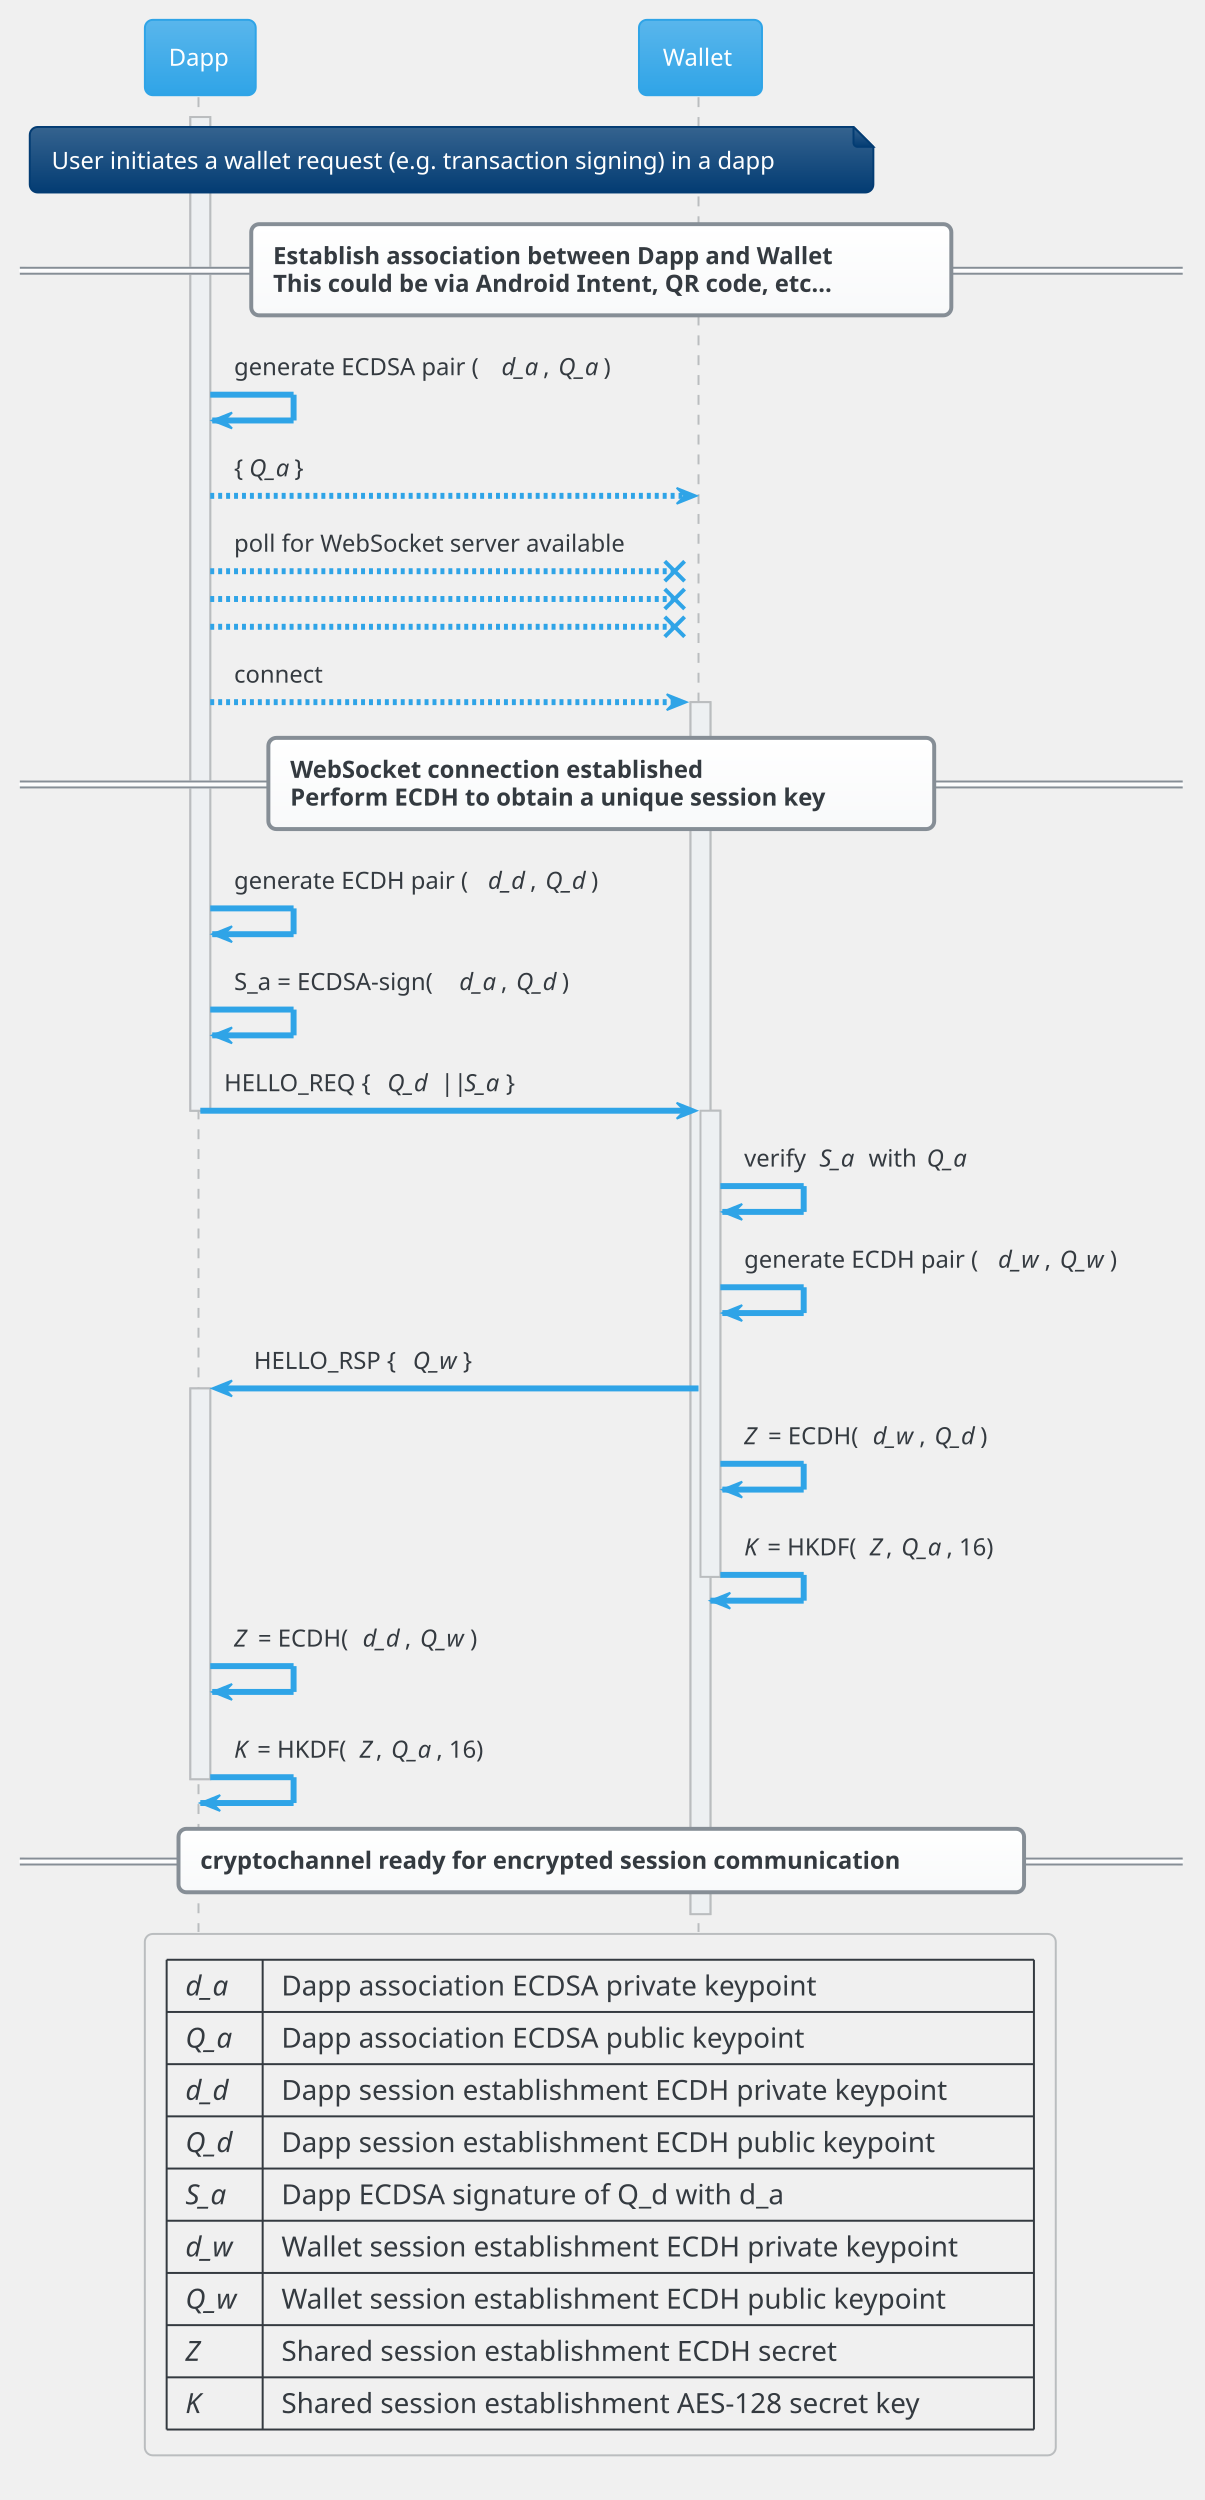
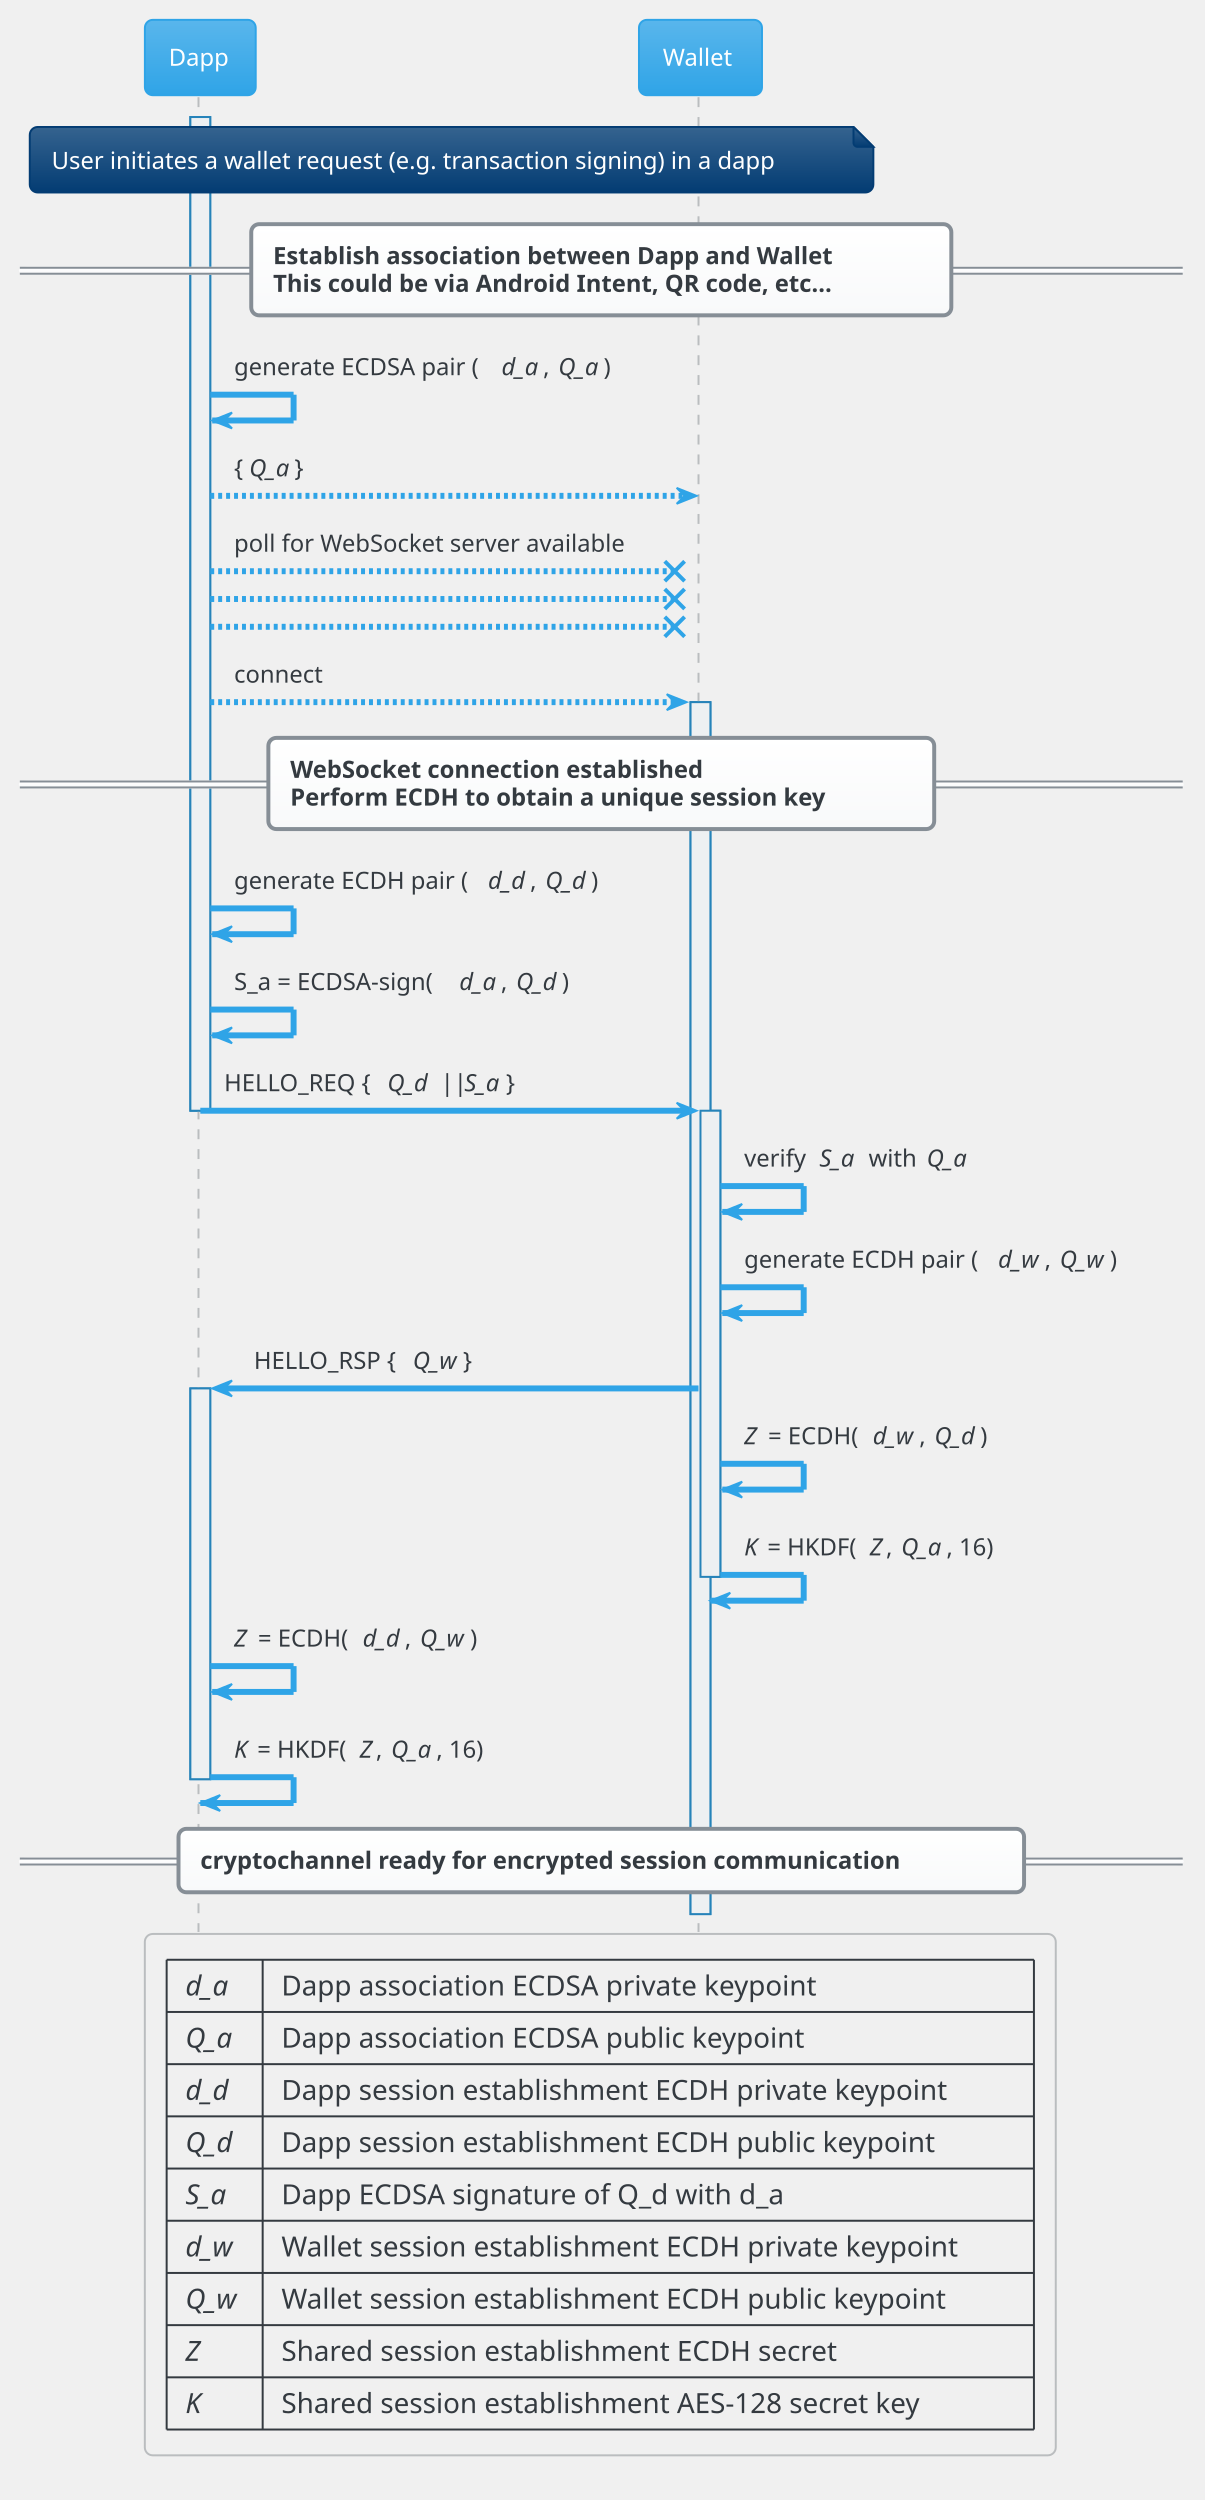
<svg xmlns="http://www.w3.org/2000/svg" contentStyleType="text/css" data-diagram-type="SEQUENCE" height="1312.5px" preserveAspectRatio="none" style="width:632px;height:1312px;background:#FFFFFF;" version="1.1" viewBox="0 0 632 1312" width="632.292px" zoomAndPan="magnify">
  <defs>
-     <linearGradient id="g31kne3m4ygio0" x1="50%" x2="50%" y1="0%" y2="100%">
+     <linearGradient id="g1limux64tbgt20" x1="50%" x2="50%" y1="0%" y2="100%">
      <stop offset="0%" stop-color="#59B6EC" />
      <stop offset="100%" stop-color="#2FA4E7" />
    </linearGradient>
-     <linearGradient id="g31kne3m4ygio1" x1="50%" x2="50%" y1="0%" y2="100%">
+     <linearGradient id="g1limux64tbgt21" x1="50%" x2="50%" y1="0%" y2="100%">
      <stop offset="0%" stop-color="#35638F" />
      <stop offset="100%" stop-color="#033C73" />
    </linearGradient>
-     <linearGradient id="g31kne3m4ygio2" x1="50%" x2="50%" y1="0%" y2="100%">
+     <linearGradient id="g1limux64tbgt22" x1="50%" x2="50%" y1="0%" y2="100%">
      <stop offset="0%" stop-color="#FFFFFF" />
      <stop offset="100%" stop-color="#F8F9FA" />
    </linearGradient>
  </defs>
  <g>
    <g>
-       <rect fill="#EDF0F2" height="521.484" style="stroke:#BABDBF;stroke-width:1.042;" width="10.417" x="99.91" y="61.426" />
-     </g>
-     <g>
-       <rect fill="#EDF0F2" height="205.078" style="stroke:#BABDBF;stroke-width:1.042;" width="10.417" x="99.91" y="728.646" />
-     </g>
-     <g>
-       <rect fill="#EDF0F2" height="636.035" style="stroke:#BABDBF;stroke-width:1.042;" width="10.417" x="362.404" y="368.49" />
-     </g>
-     <g>
-       <rect fill="#EDF0F2" height="244.629" style="stroke:#BABDBF;stroke-width:1.042;" width="10.417" x="367.613" y="582.91" />
+       <rect fill="#EDF0F2" height="521.484" style="stroke:#2683B9;stroke-width:1.042;" width="10.417" x="99.91" y="61.426" />
+     </g>
+     <g>
+       <rect fill="#EDF0F2" height="205.078" style="stroke:#2683B9;stroke-width:1.042;" width="10.417" x="99.91" y="728.646" />
+     </g>
+     <g>
+       <rect fill="#EDF0F2" height="636.035" style="stroke:#2683B9;stroke-width:1.042;" width="10.417" x="362.404" y="368.49" />
+     </g>
+     <g>
+       <rect fill="#EDF0F2" height="244.629" style="stroke:#2683B9;stroke-width:1.042;" width="10.417" x="367.613" y="582.91" />
    </g>
    <g>
      <rect fill="#000000" fill-opacity="0" height="962.891" width="8.333" x="100.952" y="51.009" />
      <line style="stroke:#BABDBF;stroke-width:1.042;stroke-dasharray:5.208,5.208;" x1="104.167" x2="104.167" y1="51.009" y2="1013.9" />
    </g>
    <g>
      <rect fill="#000000" fill-opacity="0" height="962.891" width="8.333" x="363.446" y="51.009" />
      <line style="stroke:#BABDBF;stroke-width:1.042;stroke-dasharray:5.208,5.208;" x1="366.584" x2="366.584" y1="51.009" y2="1013.9" />
    </g>
    <g class="participant participant-head" data-participant="Dapp">
-       <rect fill="url(#g31kne3m4ygio0)" height="39.551" rx="4.167" ry="4.167" style="stroke:#2FA4E7;stroke-width:1.042;" width="58.154" x="76.042" y="10.417" />
-       <text fill="#FFFFFF" font-family="Verdana" font-size="12.5" lengthAdjust="spacing" textLength="33.154" x="88.542" y="34.519">Dapp</text>
+       <rect fill="url(#g1limux64tbgt20)" height="39.551" rx="4.167" ry="4.167" style="stroke:#2FA4E7;stroke-width:1.042;" width="58.154" x="76.042" y="10.417" />
+       <text fill="#FFFFFF" font-family="'Verdana'" font-size="12.5" lengthAdjust="spacing" textLength="33.154" x="88.542" y="34.519">Dapp</text>
    </g>
    <g class="participant participant-head" data-participant="Wallet">
-       <rect fill="url(#g31kne3m4ygio0)" height="39.551" rx="4.167" ry="4.167" style="stroke:#2FA4E7;stroke-width:1.042;" width="64.557" x="335.334" y="10.417" />
-       <text fill="#FFFFFF" font-family="Verdana" font-size="12.5" lengthAdjust="spacing" textLength="39.557" x="347.834" y="34.519">Wallet</text>
-     </g>
-     <g>
-       <rect fill="#EDF0F2" height="521.484" style="stroke:#BABDBF;stroke-width:1.042;" width="10.417" x="99.91" y="61.426" />
-     </g>
-     <g>
-       <rect fill="#EDF0F2" height="205.078" style="stroke:#BABDBF;stroke-width:1.042;" width="10.417" x="99.91" y="728.646" />
-     </g>
-     <g>
-       <rect fill="#EDF0F2" height="636.035" style="stroke:#BABDBF;stroke-width:1.042;" width="10.417" x="362.404" y="368.49" />
-     </g>
-     <g>
-       <rect fill="#EDF0F2" height="244.629" style="stroke:#BABDBF;stroke-width:1.042;" width="10.417" x="367.613" y="582.91" />
-     </g>
-     <path d="M15.625,70.801 L15.625,96.842 A4.167,4.167 0 0 0 19.792,101.009 L454.167,101.009 A4.167,4.167 0 0 0 458.333,96.842 L458.333,77.051 L447.917,66.634 L19.792,66.634 A4.167,4.167 0 0 0 15.625,70.801" fill="url(#g31kne3m4ygio1)" style="stroke:#033C73;stroke-width:1.042;" />
-     <path d="M447.917,66.634 L447.917,74.967 A2.083,2.083 0 0 0 450,77.051 L458.333,77.051 L447.917,66.634" fill="url(#g31kne3m4ygio1)" style="stroke:#033C73;stroke-width:1.042;" />
-     <text fill="#FFFFFF" font-family="Verdana" font-size="12.5" lengthAdjust="spacing" textLength="410.73" x="27.083" y="88.654">User initiates a wallet request (e.g. transaction signing) in a dapp</text>
-     <rect fill="url(#g31kne3m4ygio2)" height="3.125" rx="4.167" ry="4.167" style="stroke:url(#g31kne3m4ygio2);stroke-width:1.042;" width="610.272" x="10.417" y="140.527" />
+       <rect fill="url(#g1limux64tbgt20)" height="39.551" rx="4.167" ry="4.167" style="stroke:#2FA4E7;stroke-width:1.042;" width="64.557" x="335.334" y="10.417" />
+       <text fill="#FFFFFF" font-family="'Verdana'" font-size="12.5" lengthAdjust="spacing" textLength="39.557" x="347.834" y="34.519">Wallet</text>
+     </g>
+     <g>
+       <rect fill="#EDF0F2" height="521.484" style="stroke:#2683B9;stroke-width:1.042;" width="10.417" x="99.91" y="61.426" />
+     </g>
+     <g>
+       <rect fill="#EDF0F2" height="205.078" style="stroke:#2683B9;stroke-width:1.042;" width="10.417" x="99.91" y="728.646" />
+     </g>
+     <g>
+       <rect fill="#EDF0F2" height="636.035" style="stroke:#2683B9;stroke-width:1.042;" width="10.417" x="362.404" y="368.49" />
+     </g>
+     <g>
+       <rect fill="#EDF0F2" height="244.629" style="stroke:#2683B9;stroke-width:1.042;" width="10.417" x="367.613" y="582.91" />
+     </g>
+     <path d="M15.625,70.801 L15.625,96.842 A4.167,4.167 0 0 0 19.792,101.009 L454.167,101.009 A4.167,4.167 0 0 0 458.333,96.842 L458.333,77.051 L447.917,66.634 L19.792,66.634 A4.167,4.167 0 0 0 15.625,70.801" fill="url(#g1limux64tbgt21)" style="stroke:#033C73;stroke-width:1.042;" />
+     <path d="M447.917,66.634 L447.917,74.967 A2.083,2.083 0 0 0 450,77.051 L458.333,77.051 L447.917,66.634" fill="url(#g1limux64tbgt21)" style="stroke:#033C73;stroke-width:1.042;" />
+     <text fill="#FFFFFF" font-family="'Verdana'" font-size="12.5" lengthAdjust="spacing" textLength="410.73" x="27.083" y="88.654">User initiates a wallet request (e.g. transaction signing) in a dapp</text>
+     <rect fill="url(#g1limux64tbgt22)" height="3.125" rx="4.167" ry="4.167" style="stroke:url(#g1limux64tbgt22);stroke-width:1.042;" width="610.272" x="10.417" y="140.527" />
    <line style="stroke:#868E96;stroke-width:1.042;" x1="10.417" x2="620.689" y1="140.527" y2="140.527" />
    <line style="stroke:#868E96;stroke-width:1.042;" x1="10.417" x2="620.689" y1="143.652" y2="143.652" />
-     <rect fill="url(#g31kne3m4ygio2)" height="47.852" rx="4.167" ry="4.167" style="stroke:#868E96;stroke-width:2.083;" width="367.401" x="131.852" y="117.643" />
-     <text fill="#343A40" font-family="Verdana" font-size="12.5" font-weight="bold" lengthAdjust="spacing" textLength="334.821" x="143.31" y="138.621">Establish association between Dapp and Wallet</text>
-     <text fill="#343A40" font-family="Verdana" font-size="12.5" font-weight="bold" lengthAdjust="spacing" textLength="338.049" x="143.31" y="153.172">This could be via Android Intent, QR code, etc...</text>
+     <rect fill="url(#g1limux64tbgt22)" height="47.852" rx="4.167" ry="4.167" style="stroke:#868E96;stroke-width:2.083;" width="367.401" x="131.852" y="117.643" />
+     <text fill="#343A40" font-family="'Verdana'" font-size="12.5" font-weight="bold" lengthAdjust="spacing" textLength="334.821" x="143.31" y="138.621">Establish association between Dapp and Wallet</text>
+     <text fill="#343A40" font-family="'Verdana'" font-size="12.5" font-weight="bold" lengthAdjust="spacing" textLength="338.049" x="143.31" y="153.172">This could be via Android Intent, QR code, etc...</text>
    <g class="message" data-participant-1="Dapp" data-participant-2="Dapp">
      <line style="stroke:#2FA4E7;stroke-width:3.125;" x1="110.327" x2="154.077" y1="207.129" y2="207.129" />
      <line style="stroke:#2FA4E7;stroke-width:3.125;" x1="154.077" x2="154.077" y1="207.129" y2="220.671" />
      <line style="stroke:#2FA4E7;stroke-width:3.125;" x1="111.369" x2="154.077" y1="220.671" y2="220.671" />
      <polygon fill="#2FA4E7" points="121.785,216.504,111.369,220.671,121.785,224.837,117.619,220.671" style="stroke:#2FA4E7;stroke-width:1.042;" />
-       <text fill="#343A40" font-family="Verdana" font-size="12.5" lengthAdjust="spacing" textLength="140.369" x="122.827" y="196.889">generate ECDSA pair (</text>
-       <text fill="#343A40" font-family="Verdana" font-size="12.5" font-style="italic" lengthAdjust="spacing" textLength="21.845" x="263.196" y="196.889">d_a</text>
-       <text fill="#343A40" font-family="Verdana" font-size="12.5" lengthAdjust="spacing" textLength="3.973" x="285.04" y="196.889">,</text>
-       <text fill="#343A40" font-family="Verdana" font-size="12.5" font-style="italic" lengthAdjust="spacing" textLength="23.749" x="292.987" y="196.889">Q_a</text>
-       <text fill="#343A40" font-family="Verdana" font-size="12.5" lengthAdjust="spacing" textLength="4.877" x="316.736" y="196.889">)</text>
+       <text fill="#343A40" font-family="'Verdana'" font-size="12.5" lengthAdjust="spacing" textLength="140.369" x="122.827" y="196.889">generate ECDSA pair (</text>
+       <text fill="#343A40" font-family="'Verdana'" font-size="12.5" font-style="italic" lengthAdjust="spacing" textLength="21.845" x="263.196" y="196.889">d_a</text>
+       <text fill="#343A40" font-family="'Verdana'" font-size="12.5" lengthAdjust="spacing" textLength="3.973" x="285.04" y="196.889">,</text>
+       <text fill="#343A40" font-family="'Verdana'" font-size="12.5" font-style="italic" lengthAdjust="spacing" textLength="23.749" x="292.987" y="196.889">Q_a</text>
+       <text fill="#343A40" font-family="'Verdana'" font-size="12.5" lengthAdjust="spacing" textLength="4.877" x="316.736" y="196.889">)</text>
    </g>
    <g class="message" data-participant-1="Dapp" data-participant-2="Wallet">
      <polygon fill="#2FA4E7" points="355.113,256.055,365.529,260.221,355.113,264.388,359.279,260.221" style="stroke:#2FA4E7;stroke-width:1.042;" />
      <line style="stroke:#2FA4E7;stroke-width:3.125;stroke-dasharray:2.083,2.083;" x1="110.327" x2="361.363" y1="260.221" y2="260.221" />
-       <text fill="#343A40" font-family="Verdana" font-size="12.5" lengthAdjust="spacing" textLength="7.953" x="122.827" y="249.982">{</text>
-       <text fill="#343A40" font-family="Verdana" font-size="12.5" font-style="italic" lengthAdjust="spacing" textLength="23.749" x="130.78" y="249.982">Q_a</text>
-       <text fill="#343A40" font-family="Verdana" font-size="12.5" lengthAdjust="spacing" textLength="7.953" x="154.529" y="249.982">}</text>
+       <text fill="#343A40" font-family="'Verdana'" font-size="12.5" lengthAdjust="spacing" textLength="7.953" x="122.827" y="249.982">{</text>
+       <text fill="#343A40" font-family="'Verdana'" font-size="12.5" font-style="italic" lengthAdjust="spacing" textLength="23.749" x="130.78" y="249.982">Q_a</text>
+       <text fill="#343A40" font-family="'Verdana'" font-size="12.5" lengthAdjust="spacing" textLength="7.953" x="154.529" y="249.982">}</text>
    </g>
    <g class="message" data-participant-1="Dapp" data-participant-2="Wallet">
      <line style="stroke:#2FA4E7;stroke-width:2.083;" x1="348.863" x2="359.279" y1="294.564" y2="304.981" />
      <line style="stroke:#2FA4E7;stroke-width:2.083;" x1="348.863" x2="359.279" y1="304.981" y2="294.564" />
      <line style="stroke:#2FA4E7;stroke-width:3.125;stroke-dasharray:2.083,2.083;" x1="110.327" x2="354.071" y1="299.772" y2="299.772" />
-       <text fill="#343A40" font-family="Verdana" font-size="12.5" lengthAdjust="spacing" textLength="221.869" x="122.827" y="289.533">poll for WebSocket server available</text>
+       <text fill="#343A40" font-family="'Verdana'" font-size="12.5" lengthAdjust="spacing" textLength="221.869" x="122.827" y="289.533">poll for WebSocket server available</text>
    </g>
    <g class="message" data-participant-1="Dapp" data-participant-2="Wallet">
      <line style="stroke:#2FA4E7;stroke-width:2.083;" x1="348.863" x2="359.279" y1="309.147" y2="319.564" />
      <line style="stroke:#2FA4E7;stroke-width:2.083;" x1="348.863" x2="359.279" y1="319.564" y2="309.147" />
      <line style="stroke:#2FA4E7;stroke-width:3.125;stroke-dasharray:2.083,2.083;" x1="110.327" x2="354.071" y1="314.356" y2="314.356" />
    </g>
    <g class="message" data-participant-1="Dapp" data-participant-2="Wallet">
      <line style="stroke:#2FA4E7;stroke-width:2.083;" x1="348.863" x2="359.279" y1="323.731" y2="334.147" />
      <line style="stroke:#2FA4E7;stroke-width:2.083;" x1="348.863" x2="359.279" y1="334.147" y2="323.731" />
      <line style="stroke:#2FA4E7;stroke-width:3.125;stroke-dasharray:2.083,2.083;" x1="110.327" x2="354.071" y1="328.939" y2="328.939" />
    </g>
    <g class="message" data-participant-1="Dapp" data-participant-2="Wallet">
      <polygon fill="#2FA4E7" points="349.904,364.323,360.321,368.49,349.904,372.656,354.071,368.49" style="stroke:#2FA4E7;stroke-width:1.042;" />
      <line style="stroke:#2FA4E7;stroke-width:3.125;stroke-dasharray:2.083,2.083;" x1="110.327" x2="356.154" y1="368.49" y2="368.49" />
-       <text fill="#343A40" font-family="Verdana" font-size="12.5" lengthAdjust="spacing" textLength="49.829" x="122.827" y="358.25">connect</text>
-     </g>
-     <rect fill="url(#g31kne3m4ygio2)" height="3.125" rx="4.167" ry="4.167" style="stroke:url(#g31kne3m4ygio2);stroke-width:1.042;" width="610.272" x="10.417" y="410.124" />
+       <text fill="#343A40" font-family="'Verdana'" font-size="12.5" lengthAdjust="spacing" textLength="49.829" x="122.827" y="358.25">connect</text>
+     </g>
+     <rect fill="url(#g1limux64tbgt22)" height="3.125" rx="4.167" ry="4.167" style="stroke:url(#g1limux64tbgt22);stroke-width:1.042;" width="610.272" x="10.417" y="410.124" />
    <line style="stroke:#868E96;stroke-width:1.042;" x1="10.417" x2="620.689" y1="410.124" y2="410.124" />
    <line style="stroke:#868E96;stroke-width:1.042;" x1="10.417" x2="620.689" y1="413.249" y2="413.249" />
-     <rect fill="url(#g31kne3m4ygio2)" height="47.852" rx="4.167" ry="4.167" style="stroke:#868E96;stroke-width:2.083;" width="349.426" x="140.84" y="387.24" />
-     <text fill="#343A40" font-family="Verdana" font-size="12.5" font-weight="bold" lengthAdjust="spacing" textLength="246.722" x="152.298" y="408.217">WebSocket connection established</text>
-     <text fill="#343A40" font-family="Verdana" font-size="12.5" font-weight="bold" lengthAdjust="spacing" textLength="320.075" x="152.298" y="422.768">Perform ECDH to obtain a unique session key</text>
+     <rect fill="url(#g1limux64tbgt22)" height="47.852" rx="4.167" ry="4.167" style="stroke:#868E96;stroke-width:2.083;" width="349.426" x="140.84" y="387.24" />
+     <text fill="#343A40" font-family="'Verdana'" font-size="12.5" font-weight="bold" lengthAdjust="spacing" textLength="246.722" x="152.298" y="408.217">WebSocket connection established</text>
+     <text fill="#343A40" font-family="'Verdana'" font-size="12.5" font-weight="bold" lengthAdjust="spacing" textLength="320.075" x="152.298" y="422.768">Perform ECDH to obtain a unique session key</text>
    <g class="message" data-participant-1="Dapp" data-participant-2="Dapp">
      <line style="stroke:#2FA4E7;stroke-width:3.125;" x1="110.327" x2="154.077" y1="476.725" y2="476.725" />
      <line style="stroke:#2FA4E7;stroke-width:3.125;" x1="154.077" x2="154.077" y1="476.725" y2="490.267" />
      <line style="stroke:#2FA4E7;stroke-width:3.125;" x1="111.369" x2="154.077" y1="490.267" y2="490.267" />
      <polygon fill="#2FA4E7" points="121.785,486.1,111.369,490.267,121.785,494.434,117.619,490.267" style="stroke:#2FA4E7;stroke-width:1.042;" />
-       <text fill="#343A40" font-family="Verdana" font-size="12.5" lengthAdjust="spacing" textLength="133.282" x="122.827" y="466.486">generate ECDH pair (</text>
-       <text fill="#343A40" font-family="Verdana" font-size="12.5" font-style="italic" lengthAdjust="spacing" textLength="22.119" x="256.11" y="466.486">d_d</text>
-       <text fill="#343A40" font-family="Verdana" font-size="12.5" lengthAdjust="spacing" textLength="3.973" x="278.229" y="466.486">,</text>
-       <text fill="#343A40" font-family="Verdana" font-size="12.5" font-style="italic" lengthAdjust="spacing" textLength="24.023" x="286.175" y="466.486">Q_d</text>
-       <text fill="#343A40" font-family="Verdana" font-size="12.5" lengthAdjust="spacing" textLength="4.877" x="310.199" y="466.486">)</text>
+       <text fill="#343A40" font-family="'Verdana'" font-size="12.5" lengthAdjust="spacing" textLength="133.282" x="122.827" y="466.486">generate ECDH pair (</text>
+       <text fill="#343A40" font-family="'Verdana'" font-size="12.5" font-style="italic" lengthAdjust="spacing" textLength="22.119" x="256.11" y="466.486">d_d</text>
+       <text fill="#343A40" font-family="'Verdana'" font-size="12.5" lengthAdjust="spacing" textLength="3.973" x="278.229" y="466.486">,</text>
+       <text fill="#343A40" font-family="'Verdana'" font-size="12.5" font-style="italic" lengthAdjust="spacing" textLength="24.023" x="286.175" y="466.486">Q_d</text>
+       <text fill="#343A40" font-family="'Verdana'" font-size="12.5" lengthAdjust="spacing" textLength="4.877" x="310.199" y="466.486">)</text>
    </g>
    <g class="message" data-participant-1="Dapp" data-participant-2="Dapp">
      <line style="stroke:#2FA4E7;stroke-width:3.125;" x1="110.327" x2="154.077" y1="529.818" y2="529.818" />
      <line style="stroke:#2FA4E7;stroke-width:3.125;" x1="154.077" x2="154.077" y1="529.818" y2="543.359" />
      <line style="stroke:#2FA4E7;stroke-width:3.125;" x1="111.369" x2="154.077" y1="543.359" y2="543.359" />
      <polygon fill="#2FA4E7" points="121.785,539.193,111.369,543.359,121.785,547.526,117.619,543.359" style="stroke:#2FA4E7;stroke-width:1.042;" />
-       <text fill="#343A40" font-family="Verdana" font-size="12.5" lengthAdjust="spacing" textLength="118.231" x="122.827" y="519.578">S_a = ECDSA-sign(</text>
-       <text fill="#343A40" font-family="Verdana" font-size="12.5" font-style="italic" lengthAdjust="spacing" textLength="21.845" x="241.058" y="519.578">d_a</text>
-       <text fill="#343A40" font-family="Verdana" font-size="12.5" lengthAdjust="spacing" textLength="3.973" x="262.903" y="519.578">,</text>
-       <text fill="#343A40" font-family="Verdana" font-size="12.5" font-style="italic" lengthAdjust="spacing" textLength="24.023" x="270.85" y="519.578">Q_d</text>
-       <text fill="#343A40" font-family="Verdana" font-size="12.5" lengthAdjust="spacing" textLength="4.877" x="294.873" y="519.578">)</text>
+       <text fill="#343A40" font-family="'Verdana'" font-size="12.5" lengthAdjust="spacing" textLength="118.231" x="122.827" y="519.578">S_a = ECDSA-sign(</text>
+       <text fill="#343A40" font-family="'Verdana'" font-size="12.5" font-style="italic" lengthAdjust="spacing" textLength="21.845" x="241.058" y="519.578">d_a</text>
+       <text fill="#343A40" font-family="'Verdana'" font-size="12.5" lengthAdjust="spacing" textLength="3.973" x="262.903" y="519.578">,</text>
+       <text fill="#343A40" font-family="'Verdana'" font-size="12.5" font-style="italic" lengthAdjust="spacing" textLength="24.023" x="270.85" y="519.578">Q_d</text>
+       <text fill="#343A40" font-family="'Verdana'" font-size="12.5" lengthAdjust="spacing" textLength="4.877" x="294.873" y="519.578">)</text>
    </g>
    <g class="message" data-participant-1="Dapp" data-participant-2="Wallet">
      <polygon fill="#2FA4E7" points="355.113,578.744,365.529,582.91,355.113,587.077,359.279,582.91" style="stroke:#2FA4E7;stroke-width:1.042;" />
      <line style="stroke:#2FA4E7;stroke-width:3.125;" x1="105.119" x2="361.363" y1="582.91" y2="582.91" />
-       <text fill="#343A40" font-family="Verdana" font-size="12.5" lengthAdjust="spacing" textLength="85.663" x="117.619" y="572.67">HELLO_REQ {</text>
-       <text fill="#343A40" font-family="Verdana" font-size="12.5" font-style="italic" lengthAdjust="spacing" textLength="24.023" x="203.282" y="572.67">Q_d</text>
-       <text fill="#343A40" font-family="Verdana" font-size="12.5" lengthAdjust="spacing" textLength="8.423" x="231.279" y="572.67">||</text>
-       <text fill="#343A40" font-family="Verdana" font-size="12.5" font-style="italic" lengthAdjust="spacing" textLength="21.845" x="243.675" y="572.67">S_a</text>
-       <text fill="#343A40" font-family="Verdana" font-size="12.5" lengthAdjust="spacing" textLength="7.953" x="265.519" y="572.67">}</text>
+       <text fill="#343A40" font-family="'Verdana'" font-size="12.5" lengthAdjust="spacing" textLength="85.663" x="117.619" y="572.67">HELLO_REQ {</text>
+       <text fill="#343A40" font-family="'Verdana'" font-size="12.5" font-style="italic" lengthAdjust="spacing" textLength="24.023" x="203.282" y="572.67">Q_d</text>
+       <text fill="#343A40" font-family="'Verdana'" font-size="12.5" lengthAdjust="spacing" textLength="8.423" x="231.279" y="572.67">||</text>
+       <text fill="#343A40" font-family="'Verdana'" font-size="12.5" font-style="italic" lengthAdjust="spacing" textLength="21.845" x="243.675" y="572.67">S_a</text>
+       <text fill="#343A40" font-family="'Verdana'" font-size="12.5" lengthAdjust="spacing" textLength="7.953" x="265.519" y="572.67">}</text>
    </g>
    <g class="message" data-participant-1="Wallet" data-participant-2="Wallet">
      <line style="stroke:#2FA4E7;stroke-width:3.125;" x1="378.029" x2="421.779" y1="622.461" y2="622.461" />
      <line style="stroke:#2FA4E7;stroke-width:3.125;" x1="421.779" x2="421.779" y1="622.461" y2="636.003" />
      <line style="stroke:#2FA4E7;stroke-width:3.125;" x1="379.071" x2="421.779" y1="636.003" y2="636.003" />
      <polygon fill="#2FA4E7" points="389.488,631.836,379.071,636.003,389.488,640.169,385.321,636.003" style="stroke:#2FA4E7;stroke-width:1.042;" />
-       <text fill="#343A40" font-family="Verdana" font-size="12.5" lengthAdjust="spacing" textLength="35.498" x="390.529" y="612.221">verify</text>
-       <text fill="#343A40" font-family="Verdana" font-size="12.5" font-style="italic" lengthAdjust="spacing" textLength="21.845" x="430.001" y="612.221">S_a</text>
-       <text fill="#343A40" font-family="Verdana" font-size="12.5" lengthAdjust="spacing" textLength="26.52" x="455.819" y="612.221">with</text>
-       <text fill="#343A40" font-family="Verdana" font-size="12.5" font-style="italic" lengthAdjust="spacing" textLength="23.749" x="486.312" y="612.221">Q_a</text>
+       <text fill="#343A40" font-family="'Verdana'" font-size="12.5" lengthAdjust="spacing" textLength="35.498" x="390.529" y="612.221">verify</text>
+       <text fill="#343A40" font-family="'Verdana'" font-size="12.5" font-style="italic" lengthAdjust="spacing" textLength="21.845" x="430.001" y="612.221">S_a</text>
+       <text fill="#343A40" font-family="'Verdana'" font-size="12.5" lengthAdjust="spacing" textLength="26.52" x="455.819" y="612.221">with</text>
+       <text fill="#343A40" font-family="'Verdana'" font-size="12.5" font-style="italic" lengthAdjust="spacing" textLength="23.749" x="486.312" y="612.221">Q_a</text>
    </g>
    <g class="message" data-participant-1="Wallet" data-participant-2="Wallet">
      <line style="stroke:#2FA4E7;stroke-width:3.125;" x1="378.029" x2="421.779" y1="675.553" y2="675.553" />
      <line style="stroke:#2FA4E7;stroke-width:3.125;" x1="421.779" x2="421.779" y1="675.553" y2="689.095" />
      <line style="stroke:#2FA4E7;stroke-width:3.125;" x1="379.071" x2="421.779" y1="689.095" y2="689.095" />
      <polygon fill="#2FA4E7" points="389.488,684.928,379.071,689.095,389.488,693.262,385.321,689.095" style="stroke:#2FA4E7;stroke-width:1.042;" />
-       <text fill="#343A40" font-family="Verdana" font-size="12.5" lengthAdjust="spacing" textLength="133.282" x="390.529" y="665.314">generate ECDH pair (</text>
-       <text fill="#343A40" font-family="Verdana" font-size="12.5" font-style="italic" lengthAdjust="spacing" textLength="24.408" x="523.812" y="665.314">d_w</text>
-       <text fill="#343A40" font-family="Verdana" font-size="12.5" lengthAdjust="spacing" textLength="3.973" x="548.22" y="665.314">,</text>
-       <text fill="#343A40" font-family="Verdana" font-size="12.5" font-style="italic" lengthAdjust="spacing" textLength="26.312" x="556.167" y="665.314">Q_w</text>
-       <text fill="#343A40" font-family="Verdana" font-size="12.5" lengthAdjust="spacing" textLength="4.877" x="582.479" y="665.314">)</text>
+       <text fill="#343A40" font-family="'Verdana'" font-size="12.5" lengthAdjust="spacing" textLength="133.282" x="390.529" y="665.314">generate ECDH pair (</text>
+       <text fill="#343A40" font-family="'Verdana'" font-size="12.5" font-style="italic" lengthAdjust="spacing" textLength="24.408" x="523.812" y="665.314">d_w</text>
+       <text fill="#343A40" font-family="'Verdana'" font-size="12.5" lengthAdjust="spacing" textLength="3.973" x="548.22" y="665.314">,</text>
+       <text fill="#343A40" font-family="'Verdana'" font-size="12.5" font-style="italic" lengthAdjust="spacing" textLength="26.312" x="556.167" y="665.314">Q_w</text>
+       <text fill="#343A40" font-family="'Verdana'" font-size="12.5" lengthAdjust="spacing" textLength="4.877" x="582.479" y="665.314">)</text>
    </g>
    <g class="message" data-participant-1="Wallet" data-participant-2="Dapp">
      <polygon fill="#2FA4E7" points="121.785,724.479,111.369,728.646,121.785,732.812,117.619,728.646" style="stroke:#2FA4E7;stroke-width:1.042;" />
      <line style="stroke:#2FA4E7;stroke-width:3.125;" x1="115.535" x2="366.571" y1="728.646" y2="728.646" />
-       <text fill="#343A40" font-family="Verdana" font-size="12.5" lengthAdjust="spacing" textLength="83.398" x="133.244" y="718.406">HELLO_RSP {</text>
-       <text fill="#343A40" font-family="Verdana" font-size="12.5" font-style="italic" lengthAdjust="spacing" textLength="26.312" x="216.642" y="718.406">Q_w</text>
-       <text fill="#343A40" font-family="Verdana" font-size="12.5" lengthAdjust="spacing" textLength="7.953" x="242.954" y="718.406">}</text>
+       <text fill="#343A40" font-family="'Verdana'" font-size="12.5" lengthAdjust="spacing" textLength="83.398" x="133.244" y="718.406">HELLO_RSP {</text>
+       <text fill="#343A40" font-family="'Verdana'" font-size="12.5" font-style="italic" lengthAdjust="spacing" textLength="26.312" x="216.642" y="718.406">Q_w</text>
+       <text fill="#343A40" font-family="'Verdana'" font-size="12.5" lengthAdjust="spacing" textLength="7.953" x="242.954" y="718.406">}</text>
    </g>
    <g class="message" data-participant-1="Wallet" data-participant-2="Wallet">
      <line style="stroke:#2FA4E7;stroke-width:3.125;" x1="378.029" x2="421.779" y1="768.197" y2="768.197" />
      <line style="stroke:#2FA4E7;stroke-width:3.125;" x1="421.779" x2="421.779" y1="768.197" y2="781.738" />
      <line style="stroke:#2FA4E7;stroke-width:3.125;" x1="379.071" x2="421.779" y1="781.738" y2="781.738" />
      <polygon fill="#2FA4E7" points="389.488,777.572,379.071,781.738,389.488,785.905,385.321,781.738" style="stroke:#2FA4E7;stroke-width:1.042;" />
-       <text fill="#343A40" font-family="Verdana" font-size="12.5" font-style="italic" lengthAdjust="spacing" textLength="8.563" x="390.529" y="757.957">Z</text>
-       <text fill="#343A40" font-family="Verdana" font-size="12.5" lengthAdjust="spacing" textLength="54.974" x="403.066" y="757.957">= ECDH(</text>
-       <text fill="#343A40" font-family="Verdana" font-size="12.5" font-style="italic" lengthAdjust="spacing" textLength="24.408" x="458.04" y="757.957">d_w</text>
-       <text fill="#343A40" font-family="Verdana" font-size="12.5" lengthAdjust="spacing" textLength="3.973" x="482.448" y="757.957">,</text>
-       <text fill="#343A40" font-family="Verdana" font-size="12.5" font-style="italic" lengthAdjust="spacing" textLength="24.023" x="490.395" y="757.957">Q_d</text>
-       <text fill="#343A40" font-family="Verdana" font-size="12.5" lengthAdjust="spacing" textLength="4.877" x="514.418" y="757.957">)</text>
+       <text fill="#343A40" font-family="'Verdana'" font-size="12.5" font-style="italic" lengthAdjust="spacing" textLength="8.563" x="390.529" y="757.957">Z</text>
+       <text fill="#343A40" font-family="'Verdana'" font-size="12.5" lengthAdjust="spacing" textLength="54.974" x="403.066" y="757.957">= ECDH(</text>
+       <text fill="#343A40" font-family="'Verdana'" font-size="12.5" font-style="italic" lengthAdjust="spacing" textLength="24.408" x="458.04" y="757.957">d_w</text>
+       <text fill="#343A40" font-family="'Verdana'" font-size="12.5" lengthAdjust="spacing" textLength="3.973" x="482.448" y="757.957">,</text>
+       <text fill="#343A40" font-family="'Verdana'" font-size="12.5" font-style="italic" lengthAdjust="spacing" textLength="24.023" x="490.395" y="757.957">Q_d</text>
+       <text fill="#343A40" font-family="'Verdana'" font-size="12.5" lengthAdjust="spacing" textLength="4.877" x="514.418" y="757.957">)</text>
    </g>
    <g class="message" data-participant-1="Wallet" data-participant-2="Wallet">
      <line style="stroke:#2FA4E7;stroke-width:3.125;" x1="378.029" x2="421.779" y1="826.497" y2="826.497" />
      <line style="stroke:#2FA4E7;stroke-width:3.125;" x1="421.779" x2="421.779" y1="826.497" y2="840.039" />
      <line style="stroke:#2FA4E7;stroke-width:3.125;" x1="372.821" x2="421.779" y1="840.039" y2="840.039" />
      <polygon fill="#2FA4E7" points="383.238,835.872,372.821,840.039,383.238,844.206,379.071,840.039" style="stroke:#2FA4E7;stroke-width:1.042;" />
-       <text fill="#343A40" font-family="Verdana" font-size="12.5" font-style="italic" lengthAdjust="spacing" textLength="8.197" x="390.529" y="816.258">K</text>
-       <text fill="#343A40" font-family="Verdana" font-size="12.5" lengthAdjust="spacing" textLength="53.735" x="402.7" y="816.258">= HKDF(</text>
-       <text fill="#343A40" font-family="Verdana" font-size="12.5" font-style="italic" lengthAdjust="spacing" textLength="8.563" x="456.435" y="816.258">Z</text>
-       <text fill="#343A40" font-family="Verdana" font-size="12.5" lengthAdjust="spacing" textLength="3.973" x="464.998" y="816.258">,</text>
-       <text fill="#343A40" font-family="Verdana" font-size="12.5" font-style="italic" lengthAdjust="spacing" textLength="23.749" x="472.945" y="816.258">Q_a</text>
-       <text fill="#343A40" font-family="Verdana" font-size="12.5" lengthAdjust="spacing" textLength="28.729" x="496.694" y="816.258">, 16)</text>
+       <text fill="#343A40" font-family="'Verdana'" font-size="12.5" font-style="italic" lengthAdjust="spacing" textLength="8.197" x="390.529" y="816.258">K</text>
+       <text fill="#343A40" font-family="'Verdana'" font-size="12.5" lengthAdjust="spacing" textLength="53.735" x="402.7" y="816.258">= HKDF(</text>
+       <text fill="#343A40" font-family="'Verdana'" font-size="12.5" font-style="italic" lengthAdjust="spacing" textLength="8.563" x="456.435" y="816.258">Z</text>
+       <text fill="#343A40" font-family="'Verdana'" font-size="12.5" lengthAdjust="spacing" textLength="3.973" x="464.998" y="816.258">,</text>
+       <text fill="#343A40" font-family="'Verdana'" font-size="12.5" font-style="italic" lengthAdjust="spacing" textLength="23.749" x="472.945" y="816.258">Q_a</text>
+       <text fill="#343A40" font-family="'Verdana'" font-size="12.5" lengthAdjust="spacing" textLength="28.729" x="496.694" y="816.258">, 16)</text>
    </g>
    <g class="message" data-participant-1="Dapp" data-participant-2="Dapp">
      <line style="stroke:#2FA4E7;stroke-width:3.125;" x1="110.327" x2="154.077" y1="874.381" y2="874.381" />
      <line style="stroke:#2FA4E7;stroke-width:3.125;" x1="154.077" x2="154.077" y1="874.381" y2="887.923" />
      <line style="stroke:#2FA4E7;stroke-width:3.125;" x1="111.369" x2="154.077" y1="887.923" y2="887.923" />
      <polygon fill="#2FA4E7" points="121.785,883.756,111.369,887.923,121.785,892.09,117.619,887.923" style="stroke:#2FA4E7;stroke-width:1.042;" />
-       <text fill="#343A40" font-family="Verdana" font-size="12.5" font-style="italic" lengthAdjust="spacing" textLength="8.563" x="122.827" y="864.142">Z</text>
-       <text fill="#343A40" font-family="Verdana" font-size="12.5" lengthAdjust="spacing" textLength="54.974" x="135.364" y="864.142">= ECDH(</text>
-       <text fill="#343A40" font-family="Verdana" font-size="12.5" font-style="italic" lengthAdjust="spacing" textLength="22.119" x="190.338" y="864.142">d_d</text>
-       <text fill="#343A40" font-family="Verdana" font-size="12.5" lengthAdjust="spacing" textLength="3.973" x="212.457" y="864.142">,</text>
-       <text fill="#343A40" font-family="Verdana" font-size="12.5" font-style="italic" lengthAdjust="spacing" textLength="26.312" x="220.404" y="864.142">Q_w</text>
-       <text fill="#343A40" font-family="Verdana" font-size="12.5" lengthAdjust="spacing" textLength="4.877" x="246.716" y="864.142">)</text>
+       <text fill="#343A40" font-family="'Verdana'" font-size="12.5" font-style="italic" lengthAdjust="spacing" textLength="8.563" x="122.827" y="864.142">Z</text>
+       <text fill="#343A40" font-family="'Verdana'" font-size="12.5" lengthAdjust="spacing" textLength="54.974" x="135.364" y="864.142">= ECDH(</text>
+       <text fill="#343A40" font-family="'Verdana'" font-size="12.5" font-style="italic" lengthAdjust="spacing" textLength="22.119" x="190.338" y="864.142">d_d</text>
+       <text fill="#343A40" font-family="'Verdana'" font-size="12.5" lengthAdjust="spacing" textLength="3.973" x="212.457" y="864.142">,</text>
+       <text fill="#343A40" font-family="'Verdana'" font-size="12.5" font-style="italic" lengthAdjust="spacing" textLength="26.312" x="220.404" y="864.142">Q_w</text>
+       <text fill="#343A40" font-family="'Verdana'" font-size="12.5" lengthAdjust="spacing" textLength="4.877" x="246.716" y="864.142">)</text>
    </g>
    <g class="message" data-participant-1="Dapp" data-participant-2="Dapp">
      <line style="stroke:#2FA4E7;stroke-width:3.125;" x1="110.327" x2="154.077" y1="932.682" y2="932.682" />
      <line style="stroke:#2FA4E7;stroke-width:3.125;" x1="154.077" x2="154.077" y1="932.682" y2="946.224" />
      <line style="stroke:#2FA4E7;stroke-width:3.125;" x1="105.119" x2="154.077" y1="946.224" y2="946.224" />
      <polygon fill="#2FA4E7" points="115.535,942.057,105.119,946.224,115.535,950.391,111.369,946.224" style="stroke:#2FA4E7;stroke-width:1.042;" />
-       <text fill="#343A40" font-family="Verdana" font-size="12.5" font-style="italic" lengthAdjust="spacing" textLength="8.197" x="122.827" y="922.443">K</text>
-       <text fill="#343A40" font-family="Verdana" font-size="12.5" lengthAdjust="spacing" textLength="53.735" x="134.998" y="922.443">= HKDF(</text>
-       <text fill="#343A40" font-family="Verdana" font-size="12.5" font-style="italic" lengthAdjust="spacing" textLength="8.563" x="188.733" y="922.443">Z</text>
-       <text fill="#343A40" font-family="Verdana" font-size="12.5" lengthAdjust="spacing" textLength="3.973" x="197.296" y="922.443">,</text>
-       <text fill="#343A40" font-family="Verdana" font-size="12.5" font-style="italic" lengthAdjust="spacing" textLength="23.749" x="205.243" y="922.443">Q_a</text>
-       <text fill="#343A40" font-family="Verdana" font-size="12.5" lengthAdjust="spacing" textLength="28.729" x="228.992" y="922.443">, 16)</text>
-     </g>
-     <rect fill="url(#g31kne3m4ygio2)" height="3.125" rx="4.167" ry="4.167" style="stroke:url(#g31kne3m4ygio2);stroke-width:1.042;" width="610.272" x="10.417" y="975.374" />
+       <text fill="#343A40" font-family="'Verdana'" font-size="12.5" font-style="italic" lengthAdjust="spacing" textLength="8.197" x="122.827" y="922.443">K</text>
+       <text fill="#343A40" font-family="'Verdana'" font-size="12.5" lengthAdjust="spacing" textLength="53.735" x="134.998" y="922.443">= HKDF(</text>
+       <text fill="#343A40" font-family="'Verdana'" font-size="12.5" font-style="italic" lengthAdjust="spacing" textLength="8.563" x="188.733" y="922.443">Z</text>
+       <text fill="#343A40" font-family="'Verdana'" font-size="12.5" lengthAdjust="spacing" textLength="3.973" x="197.296" y="922.443">,</text>
+       <text fill="#343A40" font-family="'Verdana'" font-size="12.5" font-style="italic" lengthAdjust="spacing" textLength="23.749" x="205.243" y="922.443">Q_a</text>
+       <text fill="#343A40" font-family="'Verdana'" font-size="12.5" lengthAdjust="spacing" textLength="28.729" x="228.992" y="922.443">, 16)</text>
+     </g>
+     <rect fill="url(#g1limux64tbgt22)" height="3.125" rx="4.167" ry="4.167" style="stroke:url(#g1limux64tbgt22);stroke-width:1.042;" width="610.272" x="10.417" y="975.374" />
    <line style="stroke:#868E96;stroke-width:1.042;" x1="10.417" x2="620.689" y1="975.374" y2="975.374" />
    <line style="stroke:#868E96;stroke-width:1.042;" x1="10.417" x2="620.689" y1="978.499" y2="978.499" />
-     <rect fill="url(#g31kne3m4ygio2)" height="33.301" rx="4.167" ry="4.167" style="stroke:#868E96;stroke-width:2.083;" width="443.75" x="93.678" y="959.766" />
-     <text fill="#343A40" font-family="Verdana" font-size="12.5" font-weight="bold" lengthAdjust="spacing" textLength="414.398" x="105.136" y="980.743">cryptochannel ready for encrypted session communication</text>
+     <rect fill="url(#g1limux64tbgt22)" height="33.301" rx="4.167" ry="4.167" style="stroke:#868E96;stroke-width:2.083;" width="443.75" x="93.678" y="959.766" />
+     <text fill="#343A40" font-family="'Verdana'" font-size="12.5" font-weight="bold" lengthAdjust="spacing" textLength="414.398" x="105.136" y="980.743">cryptochannel ready for encrypted session communication</text>
    <rect fill="none" height="273.616" rx="4.167" ry="4.167" style="stroke:#BABDBF;stroke-width:1.042;" width="478.06" x="76.002" y="1014.941" />
-     <text fill="#343A40" font-family="Verdana" font-size="14.583" lengthAdjust="spacing" textLength="4.636" x="92.669" y="1047.228"> </text>
-     <text fill="#343A40" font-family="Verdana" font-size="14.583" font-style="italic" lengthAdjust="spacing" textLength="25.485" x="97.304" y="1047.228">d_a</text>
-     <text fill="#343A40" font-family="Verdana" font-size="14.583" lengthAdjust="spacing" textLength="4.636" x="122.79" y="1047.228"> </text>
-     <text fill="#343A40" font-family="Verdana" font-size="14.583" lengthAdjust="spacing" textLength="303.879" x="147.69" y="1047.228">Dapp association ECDSA private keypoint</text>
-     <text fill="#343A40" font-family="Verdana" font-size="14.583" lengthAdjust="spacing" textLength="4.636" x="92.669" y="1074.621"> </text>
-     <text fill="#343A40" font-family="Verdana" font-size="14.583" font-style="italic" lengthAdjust="spacing" textLength="27.707" x="97.304" y="1074.621">Q_a</text>
-     <text fill="#343A40" font-family="Verdana" font-size="14.583" lengthAdjust="spacing" textLength="4.636" x="125.011" y="1074.621"> </text>
-     <text fill="#343A40" font-family="Verdana" font-size="14.583" lengthAdjust="spacing" textLength="296.195" x="147.69" y="1074.621">Dapp association ECDSA public keypoint</text>
-     <text fill="#343A40" font-family="Verdana" font-size="14.583" lengthAdjust="spacing" textLength="4.636" x="92.669" y="1102.013"> </text>
-     <text fill="#343A40" font-family="Verdana" font-size="14.583" font-style="italic" lengthAdjust="spacing" textLength="25.806" x="97.304" y="1102.013">d_d</text>
-     <text fill="#343A40" font-family="Verdana" font-size="14.583" lengthAdjust="spacing" textLength="4.636" x="123.11" y="1102.013"> </text>
-     <text fill="#343A40" font-family="Verdana" font-size="14.583" lengthAdjust="spacing" textLength="375.798" x="147.69" y="1102.013">Dapp session establishment ECDH private keypoint</text>
-     <text fill="#343A40" font-family="Verdana" font-size="14.583" lengthAdjust="spacing" textLength="4.636" x="92.669" y="1129.406"> </text>
-     <text fill="#343A40" font-family="Verdana" font-size="14.583" font-style="italic" lengthAdjust="spacing" textLength="28.027" x="97.304" y="1129.406">Q_d</text>
-     <text fill="#343A40" font-family="Verdana" font-size="14.583" lengthAdjust="spacing" textLength="4.636" x="125.332" y="1129.406"> </text>
-     <text fill="#343A40" font-family="Verdana" font-size="14.583" lengthAdjust="spacing" textLength="368.115" x="147.69" y="1129.406">Dapp session establishment ECDH public keypoint</text>
-     <text fill="#343A40" font-family="Verdana" font-size="14.583" lengthAdjust="spacing" textLength="4.636" x="92.669" y="1156.798"> </text>
-     <text fill="#343A40" font-family="Verdana" font-size="14.583" font-style="italic" lengthAdjust="spacing" textLength="25.485" x="97.304" y="1156.798">S_a</text>
-     <text fill="#343A40" font-family="Verdana" font-size="14.583" lengthAdjust="spacing" textLength="4.636" x="122.79" y="1156.798"> </text>
-     <text fill="#343A40" font-family="Verdana" font-size="14.583" lengthAdjust="spacing" textLength="283.877" x="147.69" y="1156.798">Dapp ECDSA signature of Q_d with d_a</text>
-     <text fill="#343A40" font-family="Verdana" font-size="14.583" lengthAdjust="spacing" textLength="4.636" x="92.669" y="1184.191"> </text>
-     <text fill="#343A40" font-family="Verdana" font-size="14.583" font-style="italic" lengthAdjust="spacing" textLength="28.476" x="97.304" y="1184.191">d_w</text>
-     <text fill="#343A40" font-family="Verdana" font-size="14.583" lengthAdjust="spacing" textLength="4.636" x="125.78" y="1184.191"> </text>
-     <text fill="#343A40" font-family="Verdana" font-size="14.583" lengthAdjust="spacing" textLength="383.268" x="147.69" y="1184.191">Wallet session establishment ECDH private keypoint</text>
-     <text fill="#343A40" font-family="Verdana" font-size="14.583" lengthAdjust="spacing" textLength="4.636" x="92.669" y="1211.583"> </text>
-     <text fill="#343A40" font-family="Verdana" font-size="14.583" font-style="italic" lengthAdjust="spacing" textLength="30.698" x="97.304" y="1211.583">Q_w</text>
-     <text fill="#343A40" font-family="Verdana" font-size="14.583" lengthAdjust="spacing" textLength="4.636" x="128.002" y="1211.583"> </text>
-     <text fill="#343A40" font-family="Verdana" font-size="14.583" lengthAdjust="spacing" textLength="375.585" x="147.69" y="1211.583">Wallet session establishment ECDH public keypoint</text>
-     <text fill="#343A40" font-family="Verdana" font-size="14.583" lengthAdjust="spacing" textLength="4.636" x="92.669" y="1238.976"> </text>
-     <text fill="#343A40" font-family="Verdana" font-size="14.583" font-style="italic" lengthAdjust="spacing" textLength="9.99" x="97.304" y="1238.976">Z</text>
-     <text fill="#343A40" font-family="Verdana" font-size="14.583" lengthAdjust="spacing" textLength="13.907" x="107.295" y="1238.976">   </text>
-     <text fill="#343A40" font-family="Verdana" font-size="14.583" lengthAdjust="spacing" textLength="314.617" x="147.69" y="1238.976">Shared session establishment ECDH secret</text>
-     <text fill="#343A40" font-family="Verdana" font-size="14.583" lengthAdjust="spacing" textLength="4.636" x="92.669" y="1266.369"> </text>
-     <text fill="#343A40" font-family="Verdana" font-size="14.583" font-style="italic" lengthAdjust="spacing" textLength="9.563" x="97.304" y="1266.369">K</text>
-     <text fill="#343A40" font-family="Verdana" font-size="14.583" lengthAdjust="spacing" textLength="13.907" x="106.868" y="1266.369">   </text>
-     <text fill="#343A40" font-family="Verdana" font-size="14.583" lengthAdjust="spacing" textLength="365.253" x="147.69" y="1266.369">Shared session establishment AES-128 secret key</text>
+     <text fill="#343A40" font-family="'Verdana'" font-size="14.583" lengthAdjust="spacing" textLength="4.636" x="92.669" y="1047.228"> </text>
+     <text fill="#343A40" font-family="'Verdana'" font-size="14.583" font-style="italic" lengthAdjust="spacing" textLength="25.485" x="97.304" y="1047.228">d_a</text>
+     <text fill="#343A40" font-family="'Verdana'" font-size="14.583" lengthAdjust="spacing" textLength="4.636" x="122.79" y="1047.228"> </text>
+     <text fill="#343A40" font-family="'Verdana'" font-size="14.583" lengthAdjust="spacing" textLength="303.879" x="147.69" y="1047.228">Dapp association ECDSA private keypoint</text>
+     <text fill="#343A40" font-family="'Verdana'" font-size="14.583" lengthAdjust="spacing" textLength="4.636" x="92.669" y="1074.621"> </text>
+     <text fill="#343A40" font-family="'Verdana'" font-size="14.583" font-style="italic" lengthAdjust="spacing" textLength="27.707" x="97.304" y="1074.621">Q_a</text>
+     <text fill="#343A40" font-family="'Verdana'" font-size="14.583" lengthAdjust="spacing" textLength="4.636" x="125.011" y="1074.621"> </text>
+     <text fill="#343A40" font-family="'Verdana'" font-size="14.583" lengthAdjust="spacing" textLength="296.195" x="147.69" y="1074.621">Dapp association ECDSA public keypoint</text>
+     <text fill="#343A40" font-family="'Verdana'" font-size="14.583" lengthAdjust="spacing" textLength="4.636" x="92.669" y="1102.013"> </text>
+     <text fill="#343A40" font-family="'Verdana'" font-size="14.583" font-style="italic" lengthAdjust="spacing" textLength="25.806" x="97.304" y="1102.013">d_d</text>
+     <text fill="#343A40" font-family="'Verdana'" font-size="14.583" lengthAdjust="spacing" textLength="4.636" x="123.11" y="1102.013"> </text>
+     <text fill="#343A40" font-family="'Verdana'" font-size="14.583" lengthAdjust="spacing" textLength="375.798" x="147.69" y="1102.013">Dapp session establishment ECDH private keypoint</text>
+     <text fill="#343A40" font-family="'Verdana'" font-size="14.583" lengthAdjust="spacing" textLength="4.636" x="92.669" y="1129.406"> </text>
+     <text fill="#343A40" font-family="'Verdana'" font-size="14.583" font-style="italic" lengthAdjust="spacing" textLength="28.027" x="97.304" y="1129.406">Q_d</text>
+     <text fill="#343A40" font-family="'Verdana'" font-size="14.583" lengthAdjust="spacing" textLength="4.636" x="125.332" y="1129.406"> </text>
+     <text fill="#343A40" font-family="'Verdana'" font-size="14.583" lengthAdjust="spacing" textLength="368.115" x="147.69" y="1129.406">Dapp session establishment ECDH public keypoint</text>
+     <text fill="#343A40" font-family="'Verdana'" font-size="14.583" lengthAdjust="spacing" textLength="4.636" x="92.669" y="1156.798"> </text>
+     <text fill="#343A40" font-family="'Verdana'" font-size="14.583" font-style="italic" lengthAdjust="spacing" textLength="25.485" x="97.304" y="1156.798">S_a</text>
+     <text fill="#343A40" font-family="'Verdana'" font-size="14.583" lengthAdjust="spacing" textLength="4.636" x="122.79" y="1156.798"> </text>
+     <text fill="#343A40" font-family="'Verdana'" font-size="14.583" lengthAdjust="spacing" textLength="283.877" x="147.69" y="1156.798">Dapp ECDSA signature of Q_d with d_a</text>
+     <text fill="#343A40" font-family="'Verdana'" font-size="14.583" lengthAdjust="spacing" textLength="4.636" x="92.669" y="1184.191"> </text>
+     <text fill="#343A40" font-family="'Verdana'" font-size="14.583" font-style="italic" lengthAdjust="spacing" textLength="28.476" x="97.304" y="1184.191">d_w</text>
+     <text fill="#343A40" font-family="'Verdana'" font-size="14.583" lengthAdjust="spacing" textLength="4.636" x="125.78" y="1184.191"> </text>
+     <text fill="#343A40" font-family="'Verdana'" font-size="14.583" lengthAdjust="spacing" textLength="383.268" x="147.69" y="1184.191">Wallet session establishment ECDH private keypoint</text>
+     <text fill="#343A40" font-family="'Verdana'" font-size="14.583" lengthAdjust="spacing" textLength="4.636" x="92.669" y="1211.583"> </text>
+     <text fill="#343A40" font-family="'Verdana'" font-size="14.583" font-style="italic" lengthAdjust="spacing" textLength="30.698" x="97.304" y="1211.583">Q_w</text>
+     <text fill="#343A40" font-family="'Verdana'" font-size="14.583" lengthAdjust="spacing" textLength="4.636" x="128.002" y="1211.583"> </text>
+     <text fill="#343A40" font-family="'Verdana'" font-size="14.583" lengthAdjust="spacing" textLength="375.585" x="147.69" y="1211.583">Wallet session establishment ECDH public keypoint</text>
+     <text fill="#343A40" font-family="'Verdana'" font-size="14.583" lengthAdjust="spacing" textLength="4.636" x="92.669" y="1238.976"> </text>
+     <text fill="#343A40" font-family="'Verdana'" font-size="14.583" font-style="italic" lengthAdjust="spacing" textLength="9.99" x="97.304" y="1238.976">Z</text>
+     <text fill="#343A40" font-family="'Verdana'" font-size="14.583" lengthAdjust="spacing" textLength="13.907" x="107.295" y="1238.976">   </text>
+     <text fill="#343A40" font-family="'Verdana'" font-size="14.583" lengthAdjust="spacing" textLength="314.617" x="147.69" y="1238.976">Shared session establishment ECDH secret</text>
+     <text fill="#343A40" font-family="'Verdana'" font-size="14.583" lengthAdjust="spacing" textLength="4.636" x="92.669" y="1266.369"> </text>
+     <text fill="#343A40" font-family="'Verdana'" font-size="14.583" font-style="italic" lengthAdjust="spacing" textLength="9.563" x="97.304" y="1266.369">K</text>
+     <text fill="#343A40" font-family="'Verdana'" font-size="14.583" lengthAdjust="spacing" textLength="13.907" x="106.868" y="1266.369">   </text>
+     <text fill="#343A40" font-family="'Verdana'" font-size="14.583" lengthAdjust="spacing" textLength="365.253" x="147.69" y="1266.369">Shared session establishment AES-128 secret key</text>
    <line style="stroke:#343A40;stroke-width:1.042;" x1="87.46" x2="542.604" y1="1028.483" y2="1028.483" />
    <line style="stroke:#343A40;stroke-width:1.042;" x1="87.46" x2="542.604" y1="1055.876" y2="1055.876" />
    <line style="stroke:#343A40;stroke-width:1.042;" x1="87.46" x2="542.604" y1="1083.268" y2="1083.268" />
    <line style="stroke:#343A40;stroke-width:1.042;" x1="87.46" x2="542.604" y1="1110.661" y2="1110.661" />
    <line style="stroke:#343A40;stroke-width:1.042;" x1="87.46" x2="542.604" y1="1138.053" y2="1138.053" />
    <line style="stroke:#343A40;stroke-width:1.042;" x1="87.46" x2="542.604" y1="1165.446" y2="1165.446" />
    <line style="stroke:#343A40;stroke-width:1.042;" x1="87.46" x2="542.604" y1="1192.839" y2="1192.839" />
    <line style="stroke:#343A40;stroke-width:1.042;" x1="87.46" x2="542.604" y1="1220.231" y2="1220.231" />
    <line style="stroke:#343A40;stroke-width:1.042;" x1="87.46" x2="542.604" y1="1247.624" y2="1247.624" />
    <line style="stroke:#343A40;stroke-width:1.042;" x1="87.46" x2="542.604" y1="1275.016" y2="1275.016" />
    <line style="stroke:#343A40;stroke-width:1.042;" x1="87.46" x2="87.46" y1="1028.483" y2="1275.016" />
    <line style="stroke:#343A40;stroke-width:1.042;" x1="137.846" x2="137.846" y1="1028.483" y2="1275.016" />
    <line style="stroke:#343A40;stroke-width:1.042;" x1="542.604" x2="542.604" y1="1028.483" y2="1275.016" />
  </g>
</svg>
